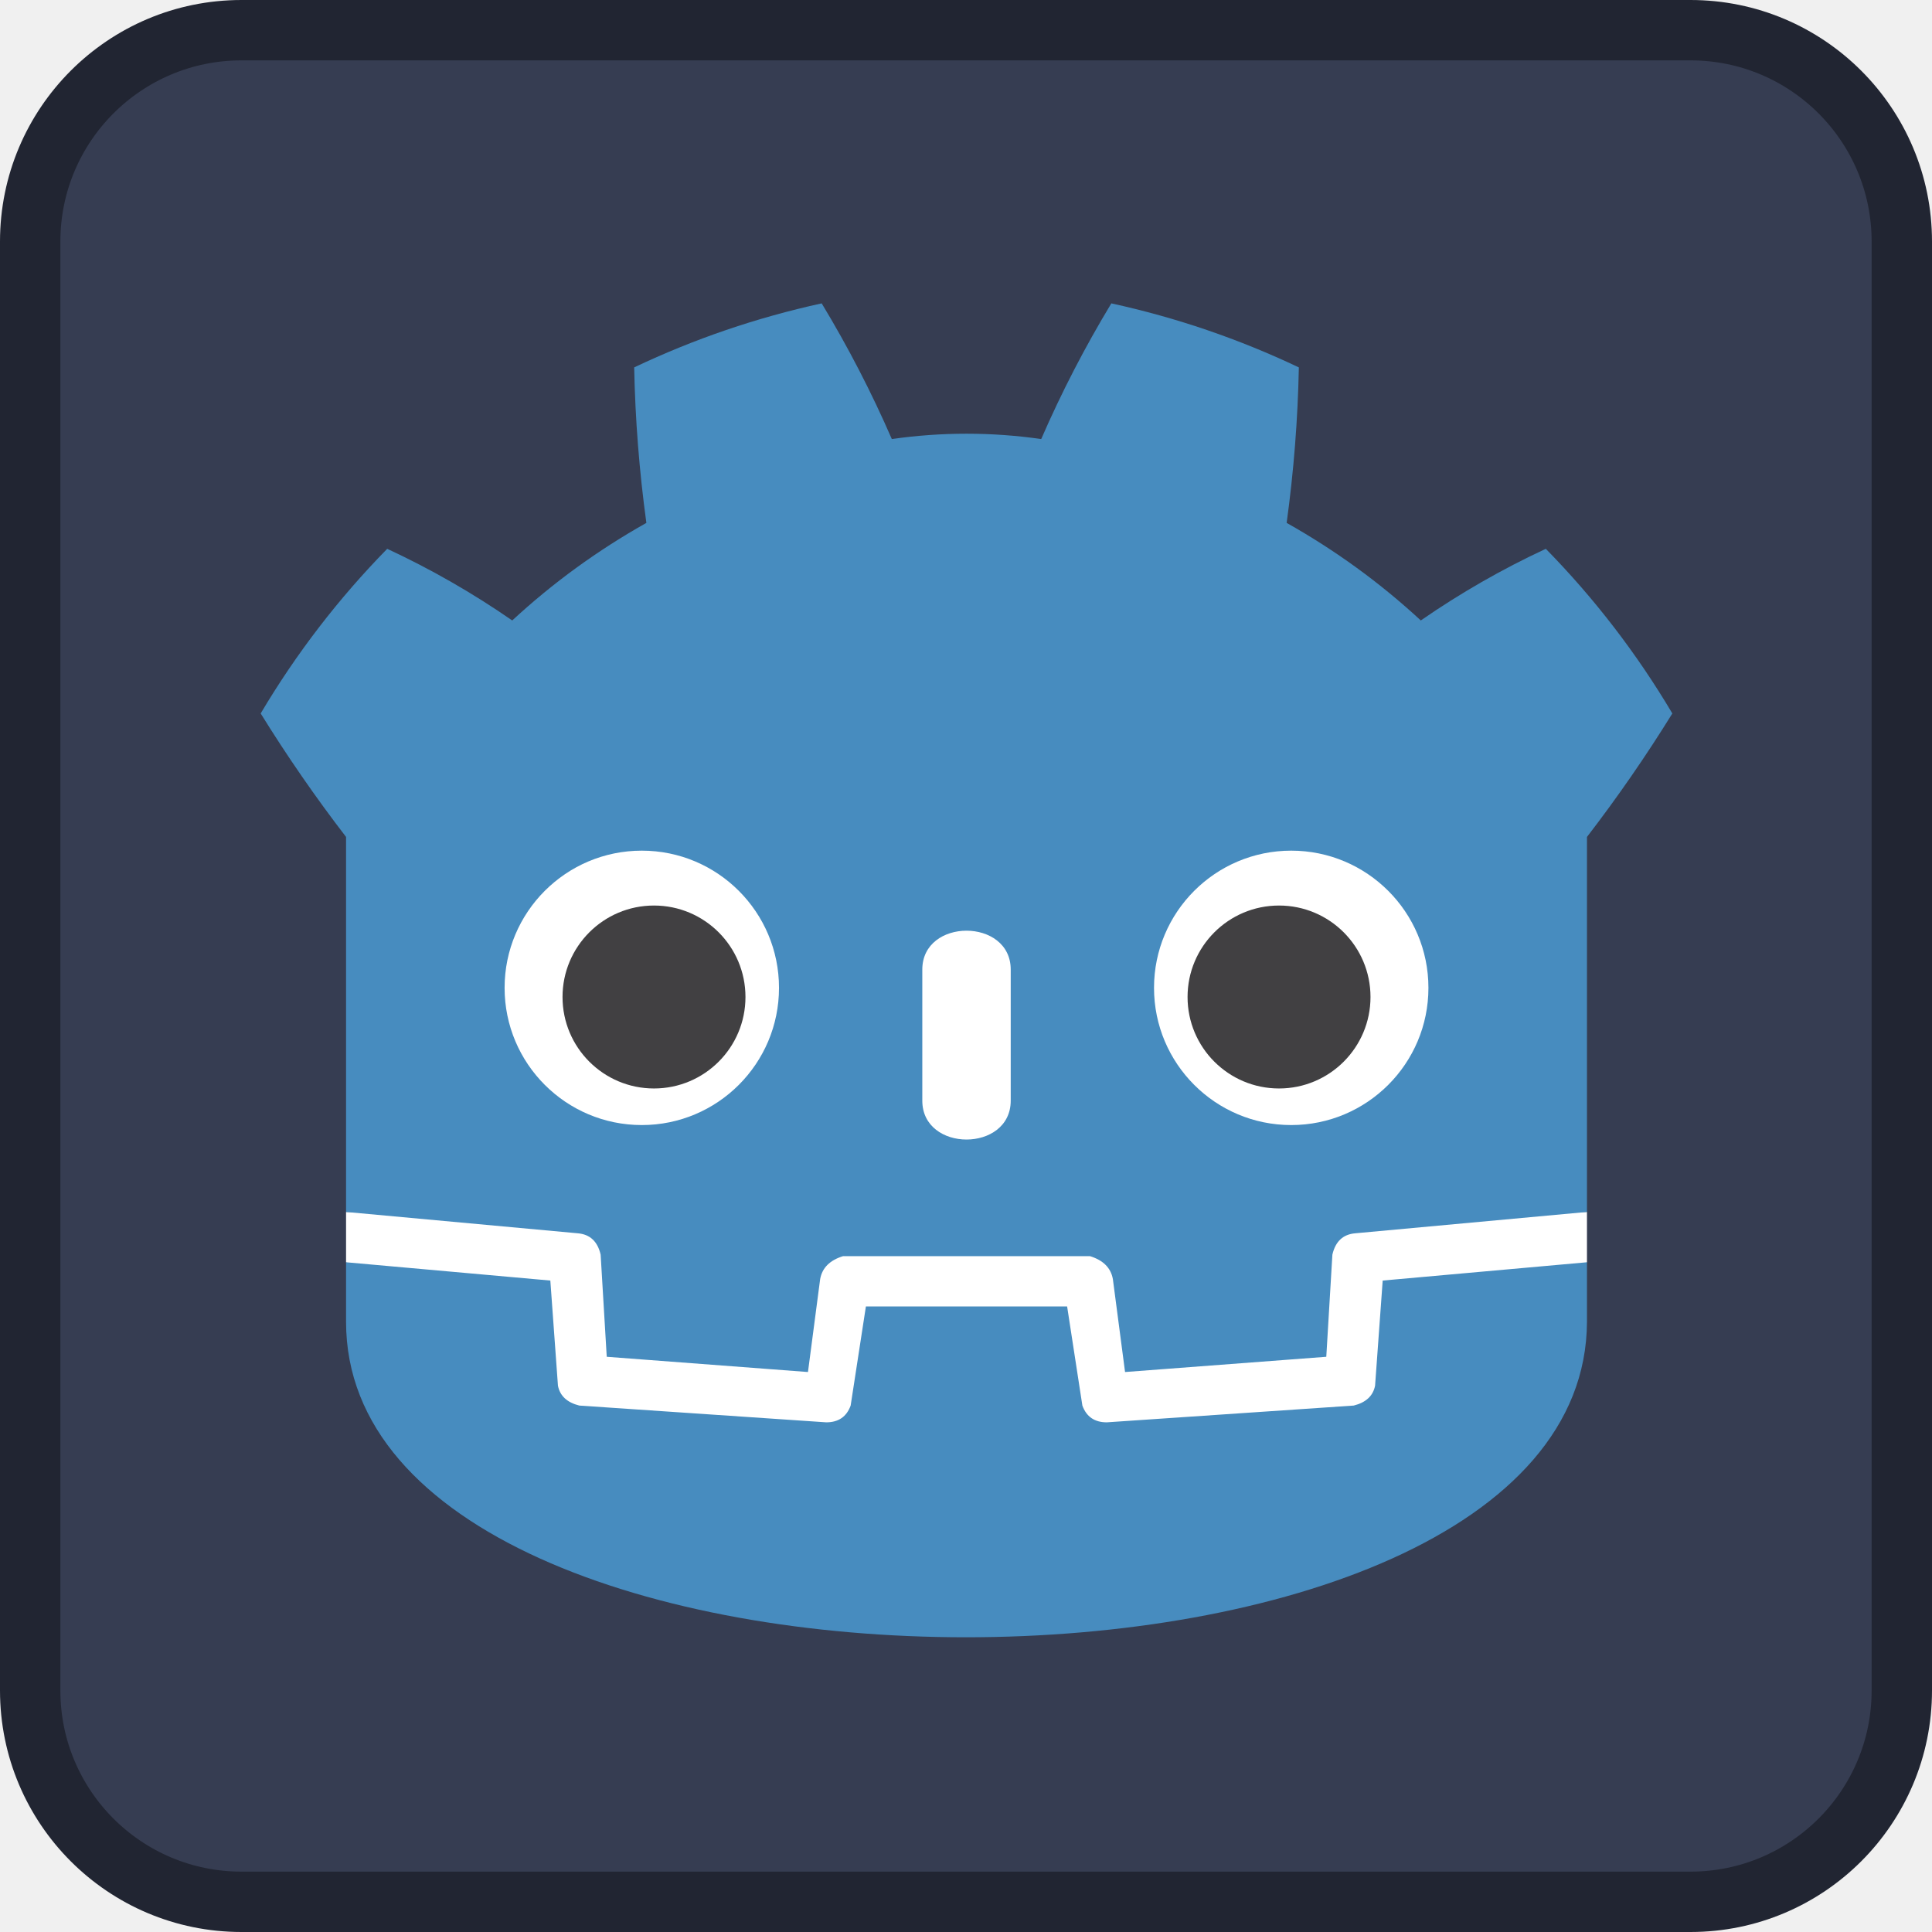
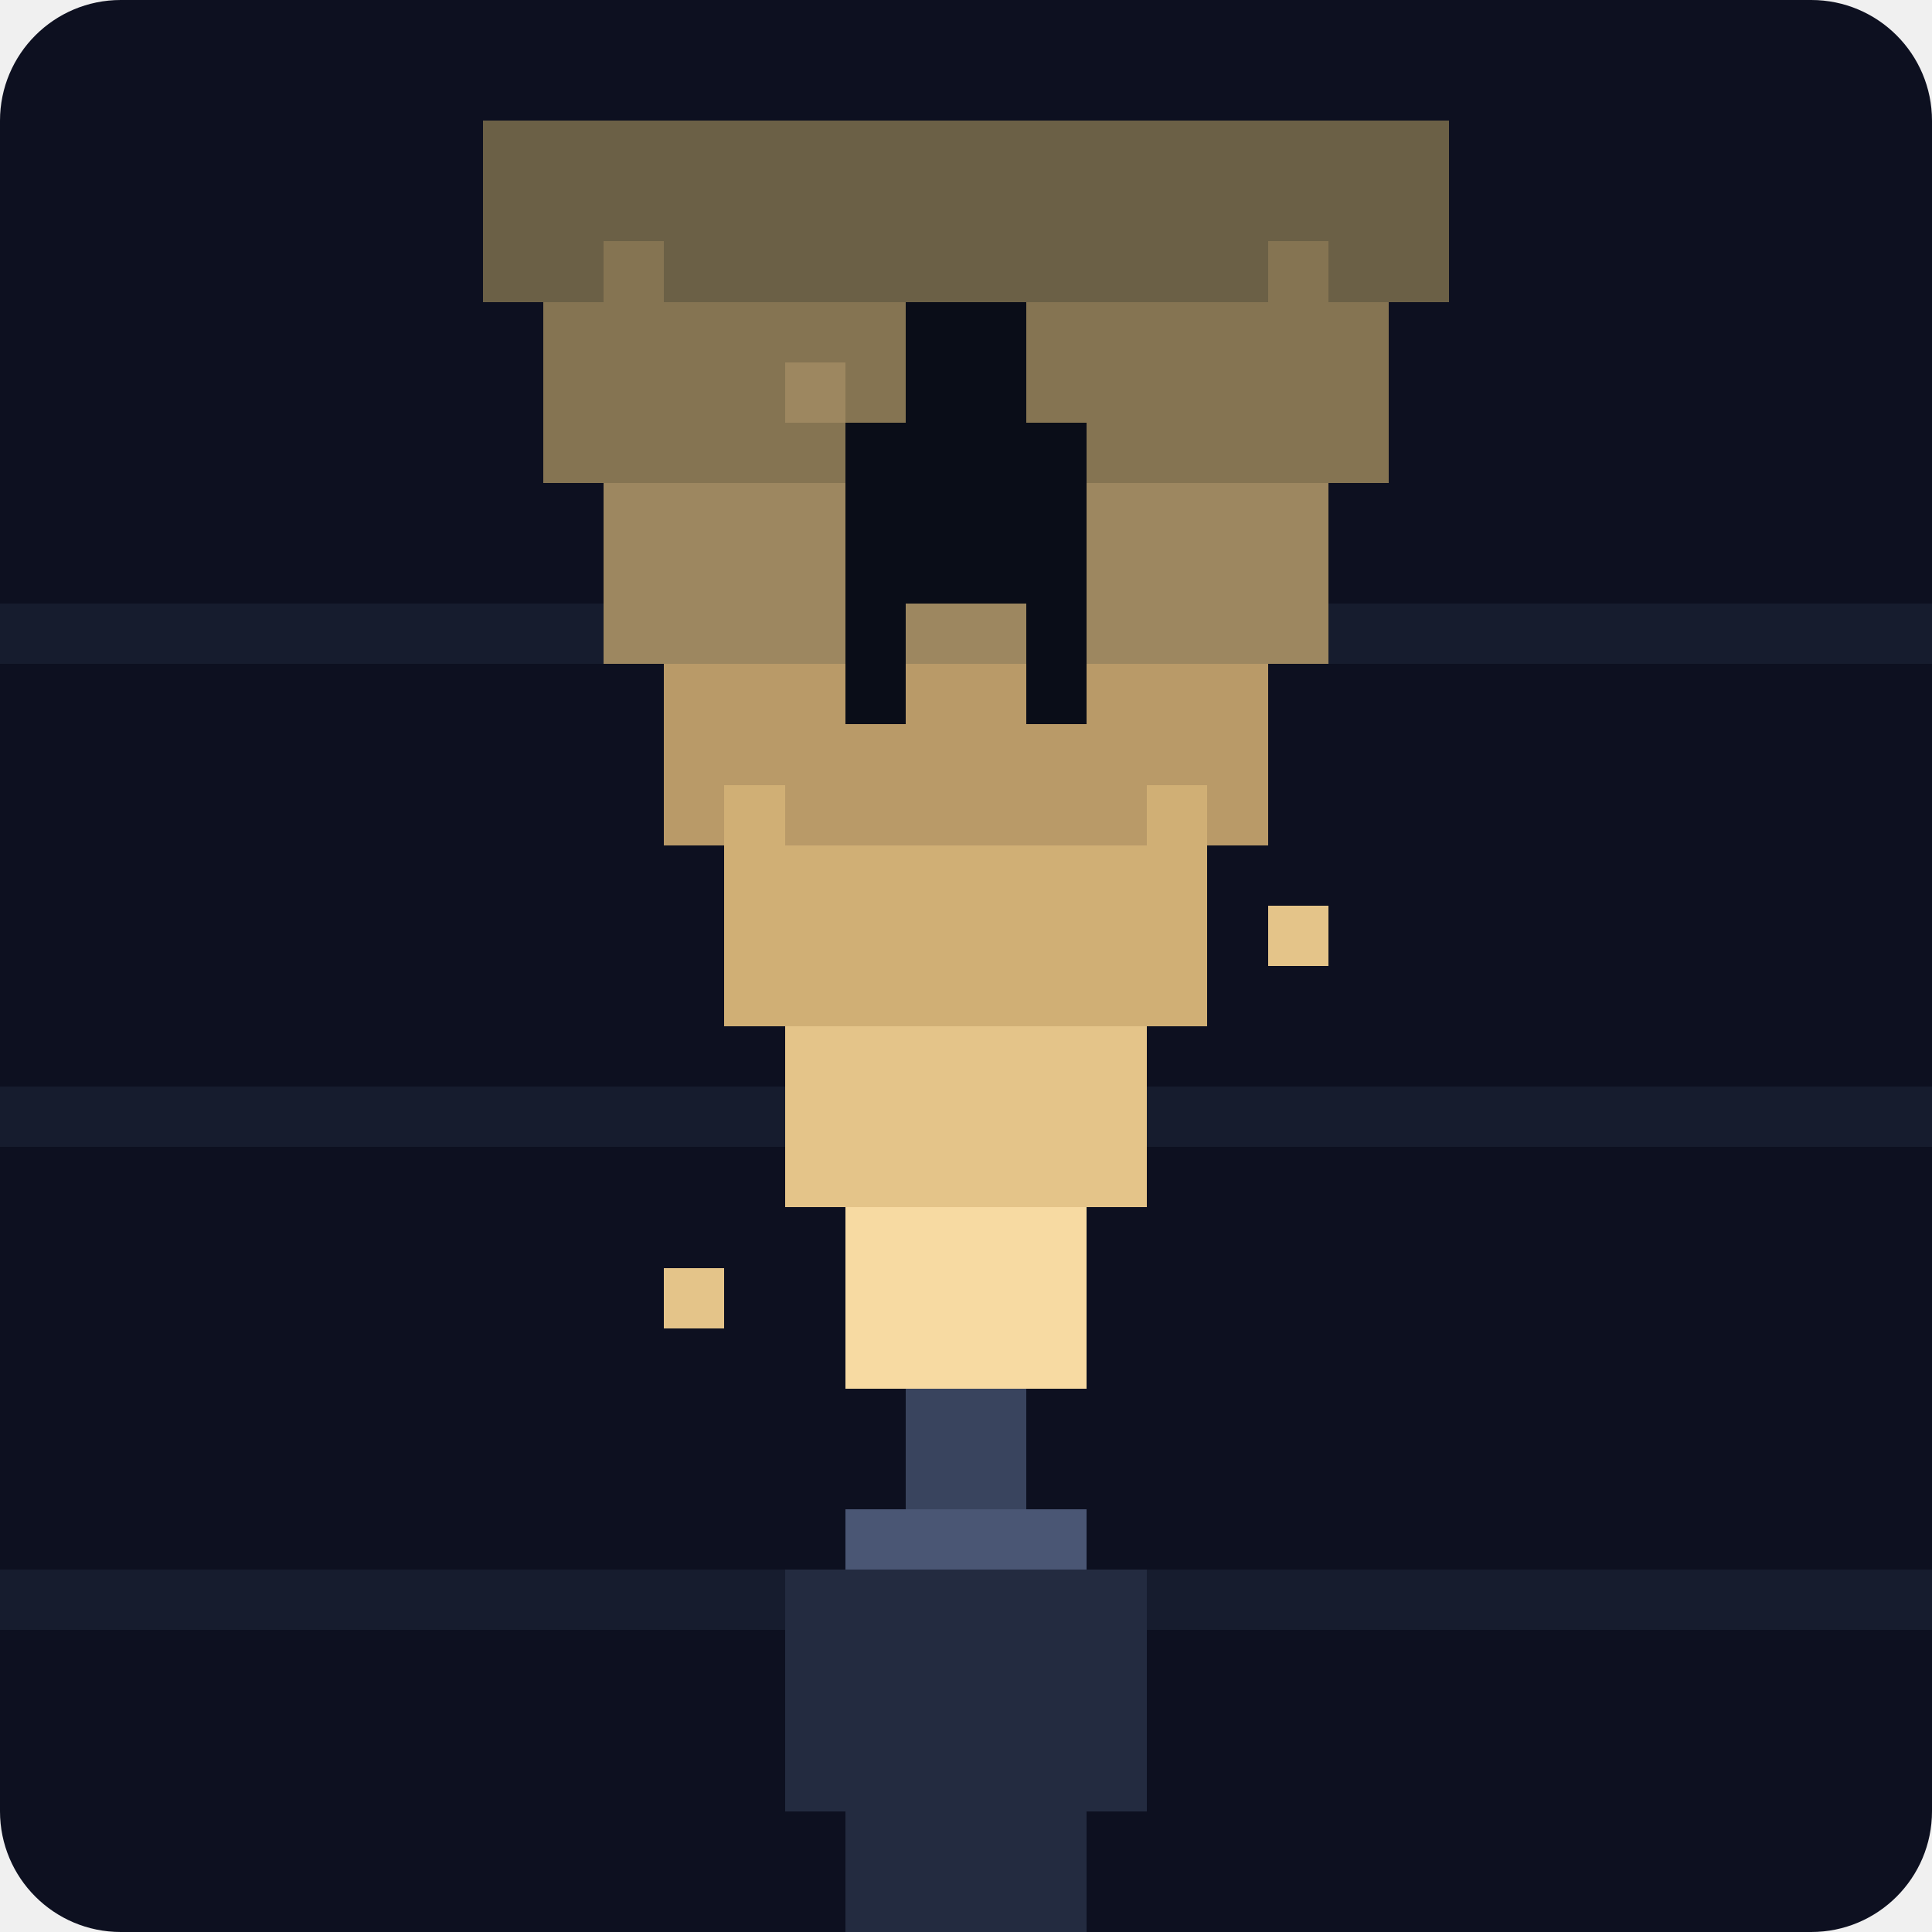
- <svg xmlns="http://www.w3.org/2000/svg" width="128" height="128">
-   <rect width="124" height="124" x="2" y="2" fill="#363d52" stroke="#212532" stroke-width="4" rx="14" />
-   <g fill="#fff" transform="translate(12.322 12.322)scale(.101)">
-     <path d="M105 673v33q407 354 814 0v-33z" />
-     <path fill="#478cbf" d="m105 673 152 14q12 1 15 14l4 67 132 10 8-61q2-11 15-15h162q13 4 15 15l8 61 132-10 4-67q3-13 15-14l152-14V427q30-39 56-81-35-59-83-108-43 20-82 47-40-37-88-64 7-51 8-102-59-28-123-42-26 43-46 89-49-7-98 0-20-46-46-89-64 14-123 42 1 51 8 102-48 27-88 64-39-27-82-47-48 49-83 108 26 42 56 81zm0 33v39c0 276 813 276 814 0v-39l-134 12-5 69q-2 10-14 13l-162 11q-12 0-16-11l-10-65H446l-10 65q-4 11-16 11l-162-11q-12-3-14-13l-5-69z" />
-     <path d="M483 600c0 34 58 34 58 0v-86c0-34-58-34-58 0z" />
-     <circle cx="725" cy="526" r="90" />
-     <circle cx="299" cy="526" r="90" />
-   </g>
-   <g fill="#414042" transform="translate(12.322 12.322)scale(.101)">
-     <circle cx="307" cy="532" r="60" />
-     <circle cx="717" cy="532" r="60" />
+ <svg xmlns="http://www.w3.org/2000/svg" width="128" height="128" viewBox="0 0 128 128" shape-rendering="crispEdges">
+   <clipPath id="c">
+     <rect width="128" height="128" rx="8" />
+   </clipPath>
+   <g clip-path="url(#c)">
+     <rect width="128" height="128" fill="#0d1020" />
+     <rect y="40" width="128" height="4" fill="#161c2e" />
+     <rect y="72" width="128" height="4" fill="#161c2e" />
+     <rect y="104" width="128" height="4" fill="#161c2e" />
+     <rect x="32" y="8" width="64" height="12" fill="#6b6046" />
+     <rect x="36" y="20" width="56" height="12" fill="#857452" />
+     <rect x="40" y="32" width="48" height="12" fill="#9d8760" />
+     <rect x="44" y="44" width="40" height="12" fill="#b99a68" />
+     <rect x="48" y="56" width="32" height="12" fill="#d0af75" />
+     <rect x="52" y="68" width="24" height="12" fill="#e4c489" />
+     <rect x="56" y="80" width="16" height="12" fill="#f7daa2" />
+     <rect x="40" y="16" width="4" height="4" fill="#857452" />
+     <rect x="84" y="16" width="4" height="4" fill="#857452" />
+     <rect x="48" y="52" width="4" height="4" fill="#d0af75" />
+     <rect x="76" y="52" width="4" height="4" fill="#d0af75" />
+     <rect x="52" y="24" width="4" height="4" fill="#9d8760" />
+     <rect x="84" y="60" width="4" height="4" fill="#e4c489" />
+     <rect x="44" y="84" width="4" height="4" fill="#e4c489" />
+     <rect x="60" y="20" width="8" height="8" fill="#0a0d18" />
+     <rect x="56" y="28" width="16" height="12" fill="#0a0d18" />
+     <rect x="56" y="40" width="4" height="8" fill="#0a0d18" />
+     <rect x="68" y="40" width="4" height="8" fill="#0a0d18" />
+     <rect x="60" y="92" width="8" height="8" fill="#39445e" />
+     <rect x="56" y="100" width="16" height="28" fill="#232b40" />
+     <rect x="56" y="100" width="16" height="4" fill="#4a5674" />
+     <rect x="52" y="104" width="4" height="16" fill="#232b40" />
+     <rect x="72" y="104" width="4" height="16" fill="#232b40" />
  </g>
</svg>
